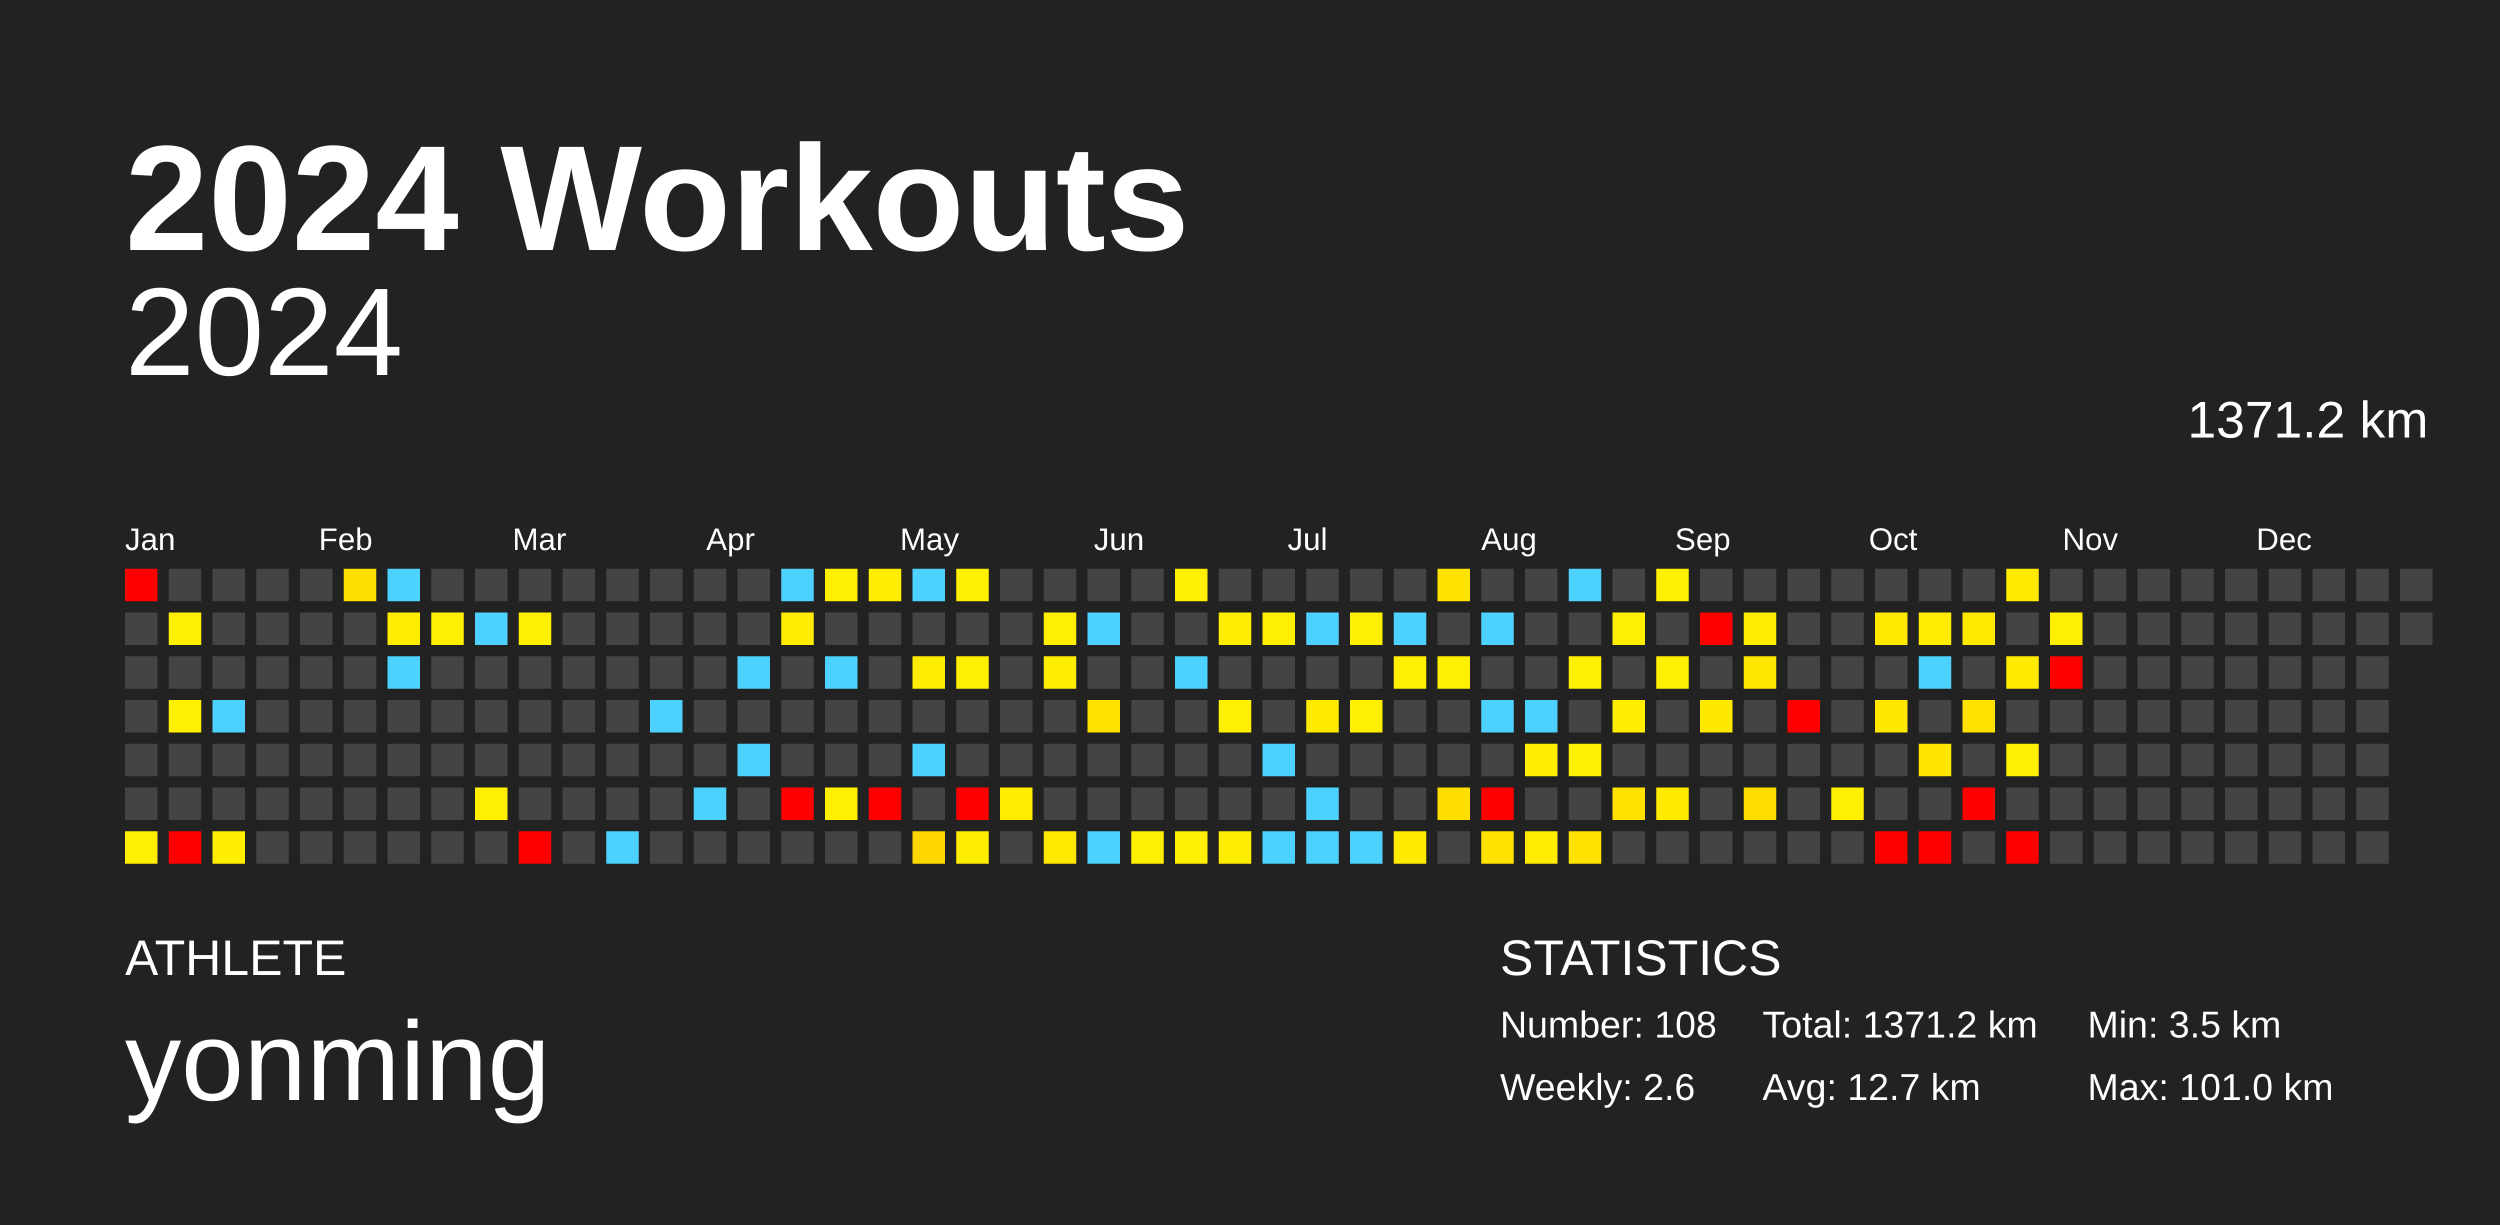
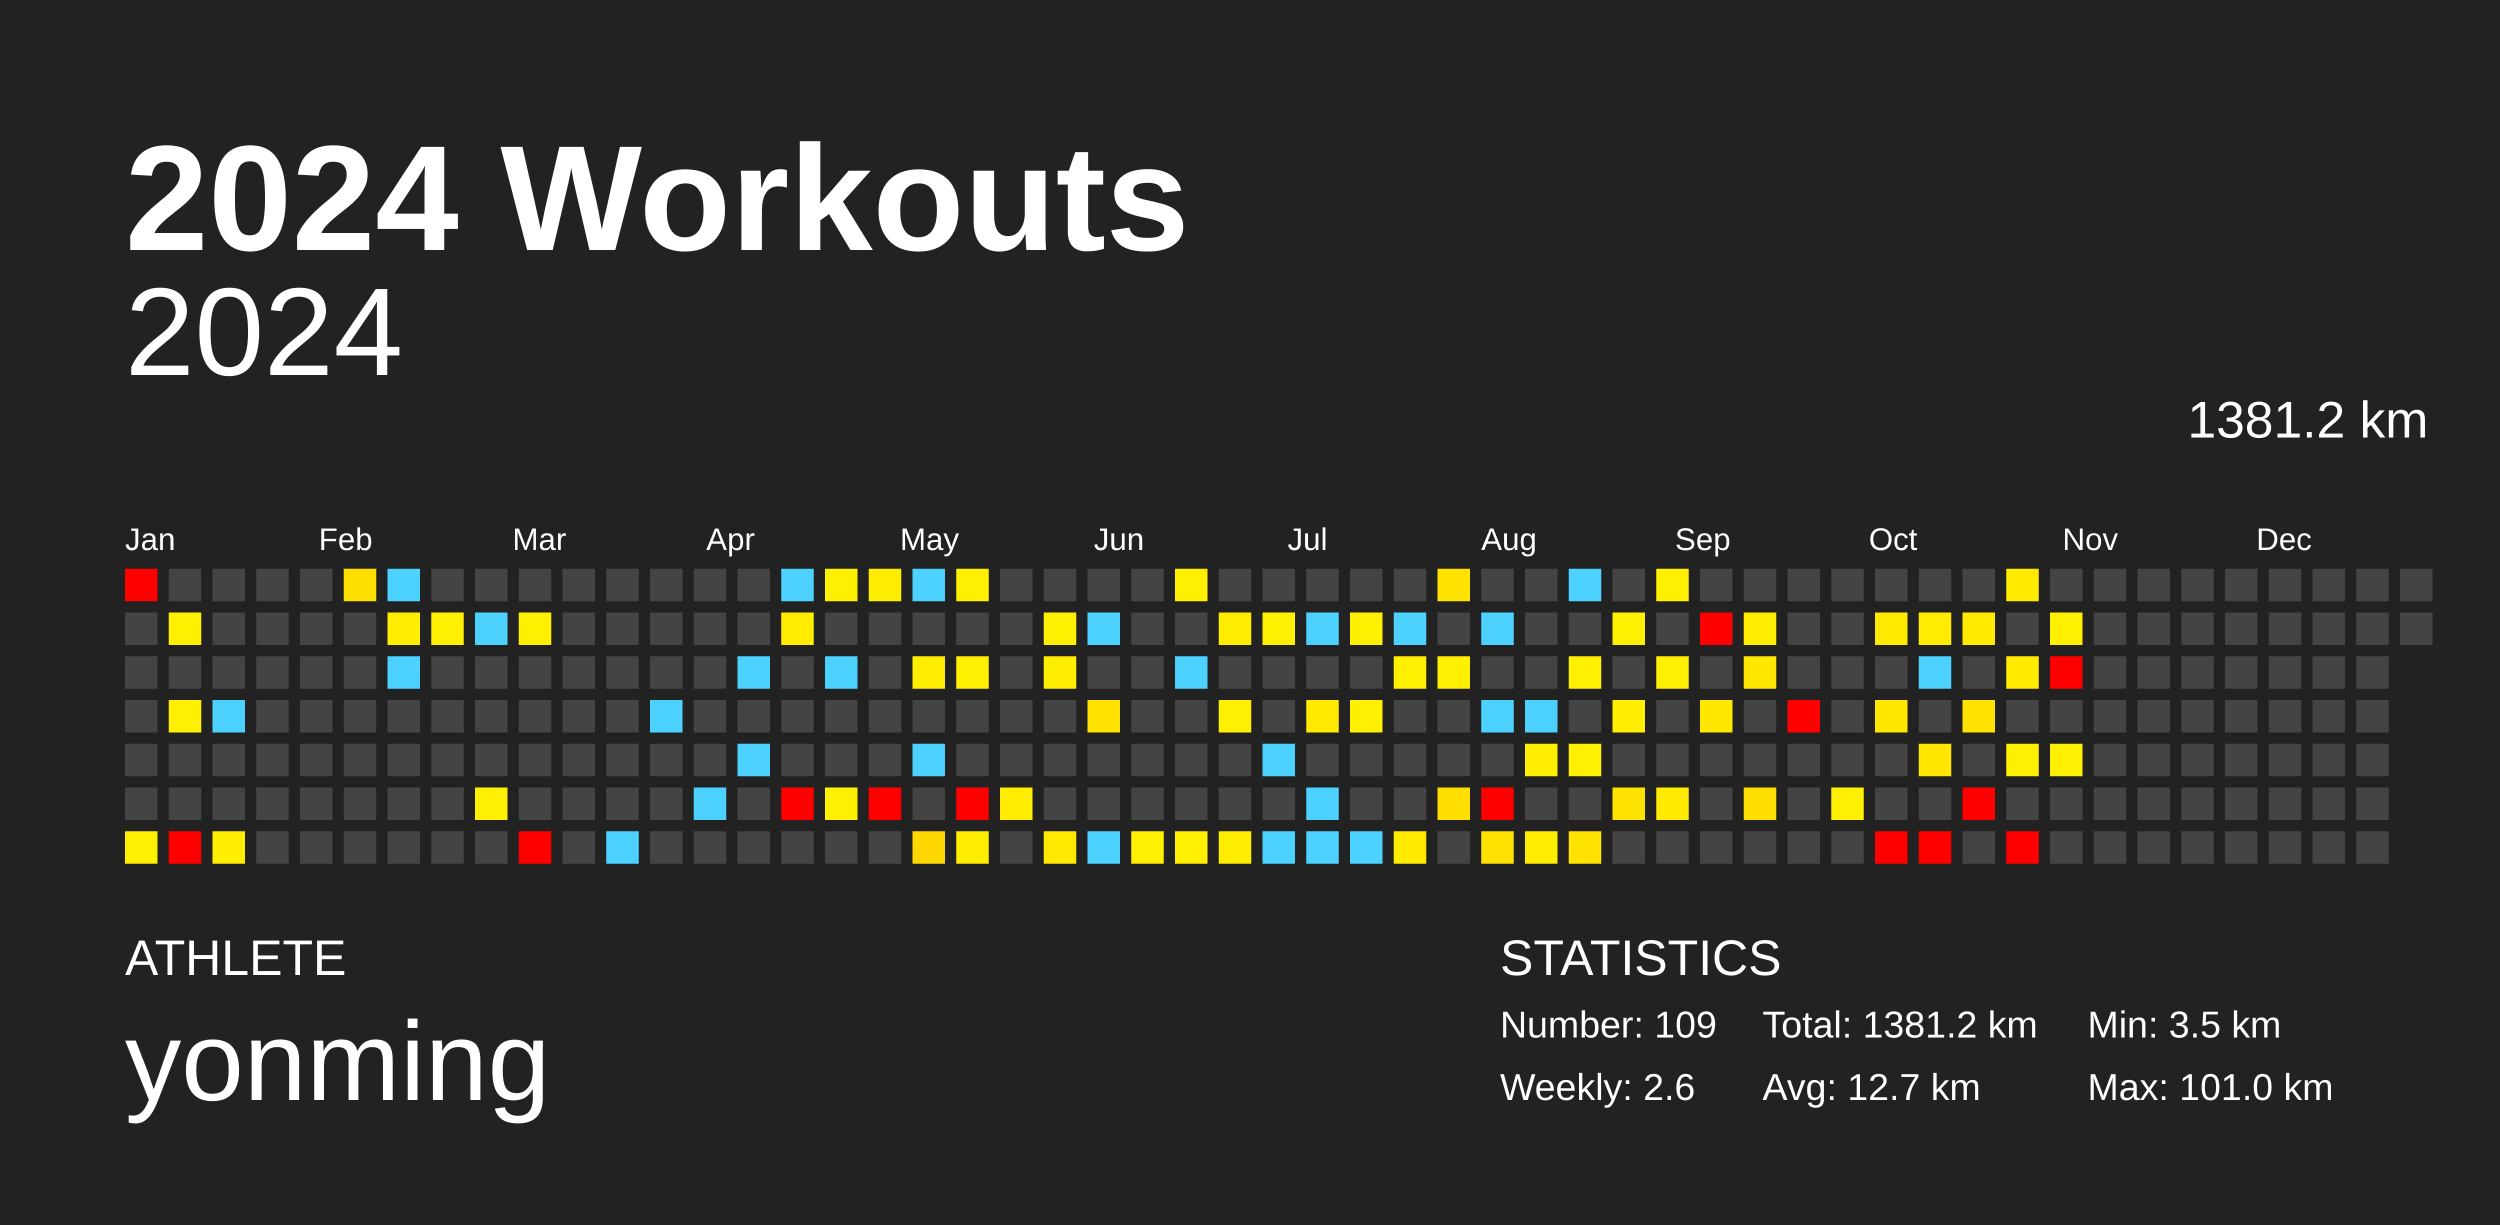
<svg xmlns="http://www.w3.org/2000/svg" baseProfile="full" height="98mm" version="1.1" viewBox="0,0,200,98" width="200mm">
  <defs />
  <rect fill="#222222" height="98" width="200" x="0" y="0" />
  <text fill="#FFFFFF" style="font-size:12px; font-family:Arial; font-weight:bold;" x="10" y="20">2024 Workouts</text>
  <text fill="#FFFFFF" style="font-size:4px; font-family:Arial" x="10" y="78">ATHLETE</text>
  <text fill="#FFFFFF" style="font-size:9px; font-family:Arial" x="10" y="88">yonming</text>
  <text fill="#FFFFFF" style="font-size:4px; font-family:Arial" x="120" y="78">STATISTICS</text>
-   <text fill="#FFFFFF" style="font-size:3px; font-family:Arial" x="120" y="83">Number: 108</text>
+   <text fill="#FFFFFF" style="font-size:3px; font-family:Arial" x="120" y="83">Number: 109</text>
  <text fill="#FFFFFF" style="font-size:3px; font-family:Arial" x="120" y="88">Weekly: 2.6</text>
-   <text fill="#FFFFFF" style="font-size:3px; font-family:Arial" x="141" y="83">Total: 1371.2 km</text>
+   <text fill="#FFFFFF" style="font-size:3px; font-family:Arial" x="141" y="83">Total: 1381.2 km</text>
  <text fill="#FFFFFF" style="font-size:3px; font-family:Arial" x="141" y="88">Avg: 12.7 km</text>
  <text fill="#FFFFFF" style="font-size:3px; font-family:Arial" x="167" y="83">Min: 3.5 km</text>
  <text fill="#FFFFFF" style="font-size:3px; font-family:Arial" x="167" y="88">Max: 101.0 km</text>
  <text alignment-baseline="hanging" fill="#FFFFFF" style="font-size:10.0px; font-family:Arial;" x="10" y="30">2024</text>
-   <text alignment-baseline="hanging" fill="#FFFFFF" style="font-size:4.125px; font-family:Arial;" x="175" y="35">1371.2 km</text>
+   <text alignment-baseline="hanging" fill="#FFFFFF" style="font-size:4.125px; font-family:Arial;" x="175" y="35">1381.2 km</text>
  <text fill="#FFFFFF" style="font-size:2.5px; font-family:Arial" x="10.0" y="44">Jan</text>
  <text fill="#FFFFFF" style="font-size:2.5px; font-family:Arial" x="25.5" y="44">Feb</text>
  <text fill="#FFFFFF" style="font-size:2.5px; font-family:Arial" x="41.0" y="44">Mar</text>
  <text fill="#FFFFFF" style="font-size:2.5px; font-family:Arial" x="56.5" y="44">Apr</text>
  <text fill="#FFFFFF" style="font-size:2.5px; font-family:Arial" x="72.0" y="44">May</text>
  <text fill="#FFFFFF" style="font-size:2.5px; font-family:Arial" x="87.5" y="44">Jun</text>
  <text fill="#FFFFFF" style="font-size:2.5px; font-family:Arial" x="103.0" y="44">Jul</text>
  <text fill="#FFFFFF" style="font-size:2.5px; font-family:Arial" x="118.5" y="44">Aug</text>
  <text fill="#FFFFFF" style="font-size:2.5px; font-family:Arial" x="134.0" y="44">Sep</text>
  <text fill="#FFFFFF" style="font-size:2.5px; font-family:Arial" x="149.5" y="44">Oct</text>
  <text fill="#FFFFFF" style="font-size:2.5px; font-family:Arial" x="165.0" y="44">Nov</text>
  <text fill="#FFFFFF" style="font-size:2.5px; font-family:Arial" x="180.5" y="44">Dec</text>
  <rect fill="red" height="2.6" width="2.6" x="10.0" y="45.5" />
  <rect fill="#444444" height="2.6" width="2.6" x="10.0" y="49.0" />
  <rect fill="#444444" height="2.6" width="2.6" x="10.0" y="52.5" />
  <rect fill="#444444" height="2.6" width="2.6" x="10.0" y="56.0" />
  <rect fill="#444444" height="2.6" width="2.6" x="10.0" y="59.5" />
  <rect fill="#444444" height="2.6" width="2.6" x="10.0" y="63.0" />
  <rect fill="#ffef00" height="2.6" width="2.6" x="10.0" y="66.5" />
  <rect fill="#444444" height="2.6" width="2.6" x="13.5" y="45.5" />
  <rect fill="#ffef00" height="2.6" width="2.6" x="13.5" y="49.0" />
  <rect fill="#444444" height="2.6" width="2.6" x="13.5" y="52.5" />
  <rect fill="#ffef00" height="2.6" width="2.6" x="13.5" y="56.0" />
  <rect fill="#444444" height="2.6" width="2.6" x="13.5" y="59.5" />
  <rect fill="#444444" height="2.6" width="2.6" x="13.5" y="63.0" />
  <rect fill="red" height="2.6" width="2.6" x="13.5" y="66.5" />
  <rect fill="#444444" height="2.6" width="2.6" x="17.0" y="45.5" />
  <rect fill="#444444" height="2.6" width="2.6" x="17.0" y="49.0" />
  <rect fill="#444444" height="2.6" width="2.6" x="17.0" y="52.5" />
  <rect fill="#4dd2ff" height="2.6" width="2.6" x="17.0" y="56.0" />
  <rect fill="#444444" height="2.6" width="2.6" x="17.0" y="59.5" />
  <rect fill="#444444" height="2.6" width="2.6" x="17.0" y="63.0" />
  <rect fill="#ffee00" height="2.6" width="2.6" x="17.0" y="66.5" />
  <rect fill="#444444" height="2.6" width="2.6" x="20.5" y="45.5" />
  <rect fill="#444444" height="2.6" width="2.6" x="20.5" y="49.0" />
  <rect fill="#444444" height="2.6" width="2.6" x="20.5" y="52.5" />
  <rect fill="#444444" height="2.6" width="2.6" x="20.5" y="56.0" />
  <rect fill="#444444" height="2.6" width="2.6" x="20.5" y="59.5" />
  <rect fill="#444444" height="2.6" width="2.6" x="20.5" y="63.0" />
  <rect fill="#444444" height="2.6" width="2.6" x="20.5" y="66.5" />
  <rect fill="#444444" height="2.6" width="2.6" x="24.0" y="45.5" />
  <rect fill="#444444" height="2.6" width="2.6" x="24.0" y="49.0" />
  <rect fill="#444444" height="2.6" width="2.6" x="24.0" y="52.5" />
  <rect fill="#444444" height="2.6" width="2.6" x="24.0" y="56.0" />
  <rect fill="#444444" height="2.6" width="2.6" x="24.0" y="59.5" />
  <rect fill="#444444" height="2.6" width="2.6" x="24.0" y="63.0" />
  <rect fill="#444444" height="2.6" width="2.6" x="24.0" y="66.5" />
  <rect fill="#ffdf00" height="2.6" width="2.6" x="27.5" y="45.5" />
  <rect fill="#444444" height="2.6" width="2.6" x="27.5" y="49.0" />
  <rect fill="#444444" height="2.6" width="2.6" x="27.5" y="52.5" />
  <rect fill="#444444" height="2.6" width="2.6" x="27.5" y="56.0" />
  <rect fill="#444444" height="2.6" width="2.6" x="27.5" y="59.5" />
  <rect fill="#444444" height="2.6" width="2.6" x="27.5" y="63.0" />
  <rect fill="#444444" height="2.6" width="2.6" x="27.5" y="66.5" />
  <rect fill="#4dd2ff" height="2.6" width="2.6" x="31.0" y="45.5" />
  <rect fill="#ffed00" height="2.6" width="2.6" x="31.0" y="49.0" />
  <rect fill="#4dd2ff" height="2.6" width="2.6" x="31.0" y="52.5" />
  <rect fill="#444444" height="2.6" width="2.6" x="31.0" y="56.0" />
  <rect fill="#444444" height="2.6" width="2.6" x="31.0" y="59.5" />
  <rect fill="#444444" height="2.6" width="2.6" x="31.0" y="63.0" />
  <rect fill="#444444" height="2.6" width="2.6" x="31.0" y="66.5" />
  <rect fill="#444444" height="2.6" width="2.6" x="34.5" y="45.5" />
  <rect fill="#ffef00" height="2.6" width="2.6" x="34.5" y="49.0" />
  <rect fill="#444444" height="2.6" width="2.6" x="34.5" y="52.5" />
  <rect fill="#444444" height="2.6" width="2.6" x="34.5" y="56.0" />
  <rect fill="#444444" height="2.6" width="2.6" x="34.5" y="59.5" />
  <rect fill="#444444" height="2.6" width="2.6" x="34.5" y="63.0" />
  <rect fill="#444444" height="2.6" width="2.6" x="34.5" y="66.5" />
  <rect fill="#444444" height="2.6" width="2.6" x="38.0" y="45.5" />
  <rect fill="#4dd2ff" height="2.6" width="2.6" x="38.0" y="49.0" />
  <rect fill="#444444" height="2.6" width="2.6" x="38.0" y="52.5" />
  <rect fill="#444444" height="2.6" width="2.6" x="38.0" y="56.0" />
  <rect fill="#444444" height="2.6" width="2.6" x="38.0" y="59.5" />
  <rect fill="#ffef00" height="2.6" width="2.6" x="38.0" y="63.0" />
  <rect fill="#444444" height="2.6" width="2.6" x="38.0" y="66.5" />
  <rect fill="#444444" height="2.6" width="2.6" x="41.5" y="45.5" />
  <rect fill="#ffef00" height="2.6" width="2.6" x="41.5" y="49.0" />
  <rect fill="#444444" height="2.6" width="2.6" x="41.5" y="52.5" />
  <rect fill="#444444" height="2.6" width="2.6" x="41.5" y="56.0" />
  <rect fill="#444444" height="2.6" width="2.6" x="41.5" y="59.5" />
  <rect fill="#444444" height="2.6" width="2.6" x="41.5" y="63.0" />
  <rect fill="red" height="2.6" width="2.6" x="41.5" y="66.5" />
  <rect fill="#444444" height="2.6" width="2.6" x="45.0" y="45.5" />
  <rect fill="#444444" height="2.6" width="2.6" x="45.0" y="49.0" />
  <rect fill="#444444" height="2.6" width="2.6" x="45.0" y="52.5" />
  <rect fill="#444444" height="2.6" width="2.6" x="45.0" y="56.0" />
  <rect fill="#444444" height="2.6" width="2.6" x="45.0" y="59.5" />
  <rect fill="#444444" height="2.6" width="2.6" x="45.0" y="63.0" />
  <rect fill="#444444" height="2.6" width="2.6" x="45.0" y="66.5" />
  <rect fill="#444444" height="2.6" width="2.6" x="48.5" y="45.5" />
  <rect fill="#444444" height="2.6" width="2.6" x="48.5" y="49.0" />
  <rect fill="#444444" height="2.6" width="2.6" x="48.5" y="52.5" />
  <rect fill="#444444" height="2.6" width="2.6" x="48.5" y="56.0" />
  <rect fill="#444444" height="2.6" width="2.6" x="48.5" y="59.5" />
  <rect fill="#444444" height="2.6" width="2.6" x="48.5" y="63.0" />
  <rect fill="#4dd2ff" height="2.6" width="2.6" x="48.5" y="66.5" />
  <rect fill="#444444" height="2.6" width="2.6" x="52.0" y="45.5" />
  <rect fill="#444444" height="2.6" width="2.6" x="52.0" y="49.0" />
  <rect fill="#444444" height="2.6" width="2.6" x="52.0" y="52.5" />
  <rect fill="#4dd2ff" height="2.6" width="2.6" x="52.0" y="56.0" />
  <rect fill="#444444" height="2.6" width="2.6" x="52.0" y="59.5" />
  <rect fill="#444444" height="2.6" width="2.6" x="52.0" y="63.0" />
  <rect fill="#444444" height="2.6" width="2.6" x="52.0" y="66.5" />
  <rect fill="#444444" height="2.6" width="2.6" x="55.5" y="45.5" />
  <rect fill="#444444" height="2.6" width="2.6" x="55.5" y="49.0" />
  <rect fill="#444444" height="2.6" width="2.6" x="55.5" y="52.5" />
  <rect fill="#444444" height="2.6" width="2.6" x="55.5" y="56.0" />
  <rect fill="#444444" height="2.6" width="2.6" x="55.5" y="59.5" />
  <rect fill="#4dd2ff" height="2.6" width="2.6" x="55.5" y="63.0" />
  <rect fill="#444444" height="2.6" width="2.6" x="55.5" y="66.5" />
  <rect fill="#444444" height="2.6" width="2.6" x="59.0" y="45.5" />
  <rect fill="#444444" height="2.6" width="2.6" x="59.0" y="49.0" />
  <rect fill="#4dd2ff" height="2.6" width="2.6" x="59.0" y="52.5" />
  <rect fill="#444444" height="2.6" width="2.6" x="59.0" y="56.0" />
  <rect fill="#4dd2ff" height="2.6" width="2.6" x="59.0" y="59.5" />
  <rect fill="#444444" height="2.6" width="2.6" x="59.0" y="63.0" />
  <rect fill="#444444" height="2.6" width="2.6" x="59.0" y="66.5" />
  <rect fill="#4dd2ff" height="2.6" width="2.6" x="62.5" y="45.5" />
  <rect fill="#ffec00" height="2.6" width="2.6" x="62.5" y="49.0" />
  <rect fill="#444444" height="2.6" width="2.6" x="62.5" y="52.5" />
  <rect fill="#444444" height="2.6" width="2.6" x="62.5" y="56.0" />
  <rect fill="#444444" height="2.6" width="2.6" x="62.5" y="59.5" />
  <rect fill="red" height="2.6" width="2.6" x="62.5" y="63.0" />
  <rect fill="#444444" height="2.6" width="2.6" x="62.5" y="66.5" />
  <rect fill="#ffef00" height="2.6" width="2.6" x="66.0" y="45.5" />
  <rect fill="#444444" height="2.6" width="2.6" x="66.0" y="49.0" />
  <rect fill="#4dd2ff" height="2.6" width="2.6" x="66.0" y="52.5" />
  <rect fill="#444444" height="2.6" width="2.6" x="66.0" y="56.0" />
  <rect fill="#444444" height="2.6" width="2.6" x="66.0" y="59.5" />
  <rect fill="#ffef00" height="2.6" width="2.6" x="66.0" y="63.0" />
  <rect fill="#444444" height="2.6" width="2.6" x="66.0" y="66.5" />
  <rect fill="#ffed00" height="2.6" width="2.6" x="69.5" y="45.5" />
  <rect fill="#444444" height="2.6" width="2.6" x="69.5" y="49.0" />
  <rect fill="#444444" height="2.6" width="2.6" x="69.5" y="52.5" />
  <rect fill="#444444" height="2.6" width="2.6" x="69.5" y="56.0" />
  <rect fill="#444444" height="2.6" width="2.6" x="69.5" y="59.5" />
  <rect fill="red" height="2.6" width="2.6" x="69.5" y="63.0" />
  <rect fill="#444444" height="2.6" width="2.6" x="69.5" y="66.5" />
  <rect fill="#4dd2ff" height="2.6" width="2.6" x="73.0" y="45.5" />
  <rect fill="#444444" height="2.6" width="2.6" x="73.0" y="49.0" />
  <rect fill="#ffed00" height="2.6" width="2.6" x="73.0" y="52.5" />
  <rect fill="#444444" height="2.6" width="2.6" x="73.0" y="56.0" />
  <rect fill="#4dd2ff" height="2.6" width="2.6" x="73.0" y="59.5" />
  <rect fill="#444444" height="2.6" width="2.6" x="73.0" y="63.0" />
  <rect fill="#ffd700" height="2.6" width="2.6" x="73.0" y="66.5" />
  <rect fill="#ffef00" height="2.6" width="2.6" x="76.5" y="45.5" />
  <rect fill="#444444" height="2.6" width="2.6" x="76.5" y="49.0" />
  <rect fill="#ffef00" height="2.6" width="2.6" x="76.5" y="52.5" />
  <rect fill="#444444" height="2.6" width="2.6" x="76.5" y="56.0" />
  <rect fill="#444444" height="2.6" width="2.6" x="76.5" y="59.5" />
  <rect fill="red" height="2.6" width="2.6" x="76.5" y="63.0" />
  <rect fill="#ffed00" height="2.6" width="2.6" x="76.5" y="66.5" />
  <rect fill="#444444" height="2.6" width="2.6" x="80.0" y="45.5" />
  <rect fill="#444444" height="2.6" width="2.6" x="80.0" y="49.0" />
  <rect fill="#444444" height="2.6" width="2.6" x="80.0" y="52.5" />
  <rect fill="#444444" height="2.6" width="2.6" x="80.0" y="56.0" />
  <rect fill="#444444" height="2.6" width="2.6" x="80.0" y="59.5" />
  <rect fill="#ffec00" height="2.6" width="2.6" x="80.0" y="63.0" />
  <rect fill="#444444" height="2.6" width="2.6" x="80.0" y="66.5" />
  <rect fill="#444444" height="2.6" width="2.6" x="83.5" y="45.5" />
  <rect fill="#ffef00" height="2.6" width="2.6" x="83.5" y="49.0" />
  <rect fill="#ffed00" height="2.6" width="2.6" x="83.5" y="52.5" />
  <rect fill="#444444" height="2.6" width="2.6" x="83.5" y="56.0" />
  <rect fill="#444444" height="2.6" width="2.6" x="83.5" y="59.5" />
  <rect fill="#444444" height="2.6" width="2.6" x="83.5" y="63.0" />
  <rect fill="#ffe900" height="2.6" width="2.6" x="83.5" y="66.5" />
  <rect fill="#444444" height="2.6" width="2.6" x="87.0" y="45.5" />
  <rect fill="#4dd2ff" height="2.6" width="2.6" x="87.0" y="49.0" />
  <rect fill="#444444" height="2.6" width="2.6" x="87.0" y="52.5" />
  <rect fill="#ffe200" height="2.6" width="2.6" x="87.0" y="56.0" />
  <rect fill="#444444" height="2.6" width="2.6" x="87.0" y="59.5" />
  <rect fill="#444444" height="2.6" width="2.6" x="87.0" y="63.0" />
  <rect fill="#4dd2ff" height="2.6" width="2.6" x="87.0" y="66.5" />
  <rect fill="#444444" height="2.6" width="2.6" x="90.5" y="45.5" />
  <rect fill="#444444" height="2.6" width="2.6" x="90.5" y="49.0" />
  <rect fill="#444444" height="2.6" width="2.6" x="90.5" y="52.5" />
  <rect fill="#444444" height="2.6" width="2.6" x="90.5" y="56.0" />
  <rect fill="#444444" height="2.6" width="2.6" x="90.5" y="59.5" />
  <rect fill="#444444" height="2.6" width="2.6" x="90.5" y="63.0" />
  <rect fill="#ffef00" height="2.6" width="2.6" x="90.5" y="66.5" />
  <rect fill="#ffef00" height="2.6" width="2.6" x="94.0" y="45.5" />
  <rect fill="#444444" height="2.6" width="2.6" x="94.0" y="49.0" />
  <rect fill="#4dd2ff" height="2.6" width="2.6" x="94.0" y="52.5" />
  <rect fill="#444444" height="2.6" width="2.6" x="94.0" y="56.0" />
  <rect fill="#444444" height="2.6" width="2.6" x="94.0" y="59.5" />
  <rect fill="#444444" height="2.6" width="2.6" x="94.0" y="63.0" />
  <rect fill="#ffef00" height="2.6" width="2.6" x="94.0" y="66.5" />
  <rect fill="#444444" height="2.6" width="2.6" x="97.5" y="45.5" />
  <rect fill="#ffed00" height="2.6" width="2.6" x="97.5" y="49.0" />
  <rect fill="#444444" height="2.6" width="2.6" x="97.5" y="52.5" />
  <rect fill="#ffef00" height="2.6" width="2.6" x="97.5" y="56.0" />
  <rect fill="#444444" height="2.6" width="2.6" x="97.5" y="59.5" />
  <rect fill="#444444" height="2.6" width="2.6" x="97.5" y="63.0" />
  <rect fill="#ffed00" height="2.6" width="2.6" x="97.5" y="66.5" />
  <rect fill="#444444" height="2.6" width="2.6" x="101.0" y="45.5" />
  <rect fill="#ffef00" height="2.6" width="2.6" x="101.0" y="49.0" />
  <rect fill="#444444" height="2.6" width="2.6" x="101.0" y="52.5" />
  <rect fill="#444444" height="2.6" width="2.6" x="101.0" y="56.0" />
  <rect fill="#4dd2ff" height="2.6" width="2.6" x="101.0" y="59.5" />
  <rect fill="#444444" height="2.6" width="2.6" x="101.0" y="63.0" />
  <rect fill="#4dd2ff" height="2.6" width="2.6" x="101.0" y="66.5" />
  <rect fill="#444444" height="2.6" width="2.6" x="104.5" y="45.5" />
  <rect fill="#4dd2ff" height="2.6" width="2.6" x="104.5" y="49.0" />
  <rect fill="#444444" height="2.6" width="2.6" x="104.5" y="52.5" />
  <rect fill="#ffea00" height="2.6" width="2.6" x="104.5" y="56.0" />
  <rect fill="#444444" height="2.6" width="2.6" x="104.5" y="59.5" />
  <rect fill="#4dd2ff" height="2.6" width="2.6" x="104.5" y="63.0" />
  <rect fill="#4dd2ff" height="2.6" width="2.6" x="104.5" y="66.5" />
  <rect fill="#444444" height="2.6" width="2.6" x="108.0" y="45.5" />
  <rect fill="#ffef00" height="2.6" width="2.6" x="108.0" y="49.0" />
  <rect fill="#444444" height="2.6" width="2.6" x="108.0" y="52.5" />
  <rect fill="#ffef00" height="2.6" width="2.6" x="108.0" y="56.0" />
  <rect fill="#444444" height="2.6" width="2.6" x="108.0" y="59.5" />
  <rect fill="#444444" height="2.6" width="2.6" x="108.0" y="63.0" />
  <rect fill="#4dd2ff" height="2.6" width="2.6" x="108.0" y="66.5" />
  <rect fill="#444444" height="2.6" width="2.6" x="111.5" y="45.5" />
  <rect fill="#4dd2ff" height="2.6" width="2.6" x="111.5" y="49.0" />
  <rect fill="#ffef00" height="2.6" width="2.6" x="111.5" y="52.5" />
  <rect fill="#444444" height="2.6" width="2.6" x="111.5" y="56.0" />
  <rect fill="#444444" height="2.6" width="2.6" x="111.5" y="59.5" />
  <rect fill="#444444" height="2.6" width="2.6" x="111.5" y="63.0" />
  <rect fill="#ffea00" height="2.6" width="2.6" x="111.5" y="66.5" />
  <rect fill="#ffe200" height="2.6" width="2.6" x="115.0" y="45.5" />
  <rect fill="#444444" height="2.6" width="2.6" x="115.0" y="49.0" />
  <rect fill="#ffef00" height="2.6" width="2.6" x="115.0" y="52.5" />
  <rect fill="#444444" height="2.6" width="2.6" x="115.0" y="56.0" />
  <rect fill="#444444" height="2.6" width="2.6" x="115.0" y="59.5" />
  <rect fill="#ffde00" height="2.6" width="2.6" x="115.0" y="63.0" />
  <rect fill="#444444" height="2.6" width="2.6" x="115.0" y="66.5" />
  <rect fill="#444444" height="2.6" width="2.6" x="118.5" y="45.5" />
  <rect fill="#4dd2ff" height="2.6" width="2.6" x="118.5" y="49.0" />
  <rect fill="#444444" height="2.6" width="2.6" x="118.5" y="52.5" />
  <rect fill="#4dd2ff" height="2.6" width="2.6" x="118.5" y="56.0" />
  <rect fill="#444444" height="2.6" width="2.6" x="118.5" y="59.5" />
  <rect fill="red" height="2.6" width="2.6" x="118.5" y="63.0" />
  <rect fill="#ffe200" height="2.6" width="2.6" x="118.5" y="66.5" />
  <rect fill="#444444" height="2.6" width="2.6" x="122.0" y="45.5" />
  <rect fill="#444444" height="2.6" width="2.6" x="122.0" y="49.0" />
  <rect fill="#444444" height="2.6" width="2.6" x="122.0" y="52.5" />
  <rect fill="#4dd2ff" height="2.6" width="2.6" x="122.0" y="56.0" />
  <rect fill="#ffee00" height="2.6" width="2.6" x="122.0" y="59.5" />
  <rect fill="#444444" height="2.6" width="2.6" x="122.0" y="63.0" />
  <rect fill="#ffec00" height="2.6" width="2.6" x="122.0" y="66.5" />
  <rect fill="#4dd2ff" height="2.6" width="2.6" x="125.5" y="45.5" />
  <rect fill="#444444" height="2.6" width="2.6" x="125.5" y="49.0" />
  <rect fill="#ffef00" height="2.6" width="2.6" x="125.5" y="52.5" />
  <rect fill="#444444" height="2.6" width="2.6" x="125.5" y="56.0" />
  <rect fill="#ffef00" height="2.6" width="2.6" x="125.5" y="59.5" />
  <rect fill="#444444" height="2.6" width="2.6" x="125.5" y="63.0" />
  <rect fill="#ffe200" height="2.6" width="2.6" x="125.5" y="66.5" />
  <rect fill="#444444" height="2.6" width="2.6" x="129.0" y="45.5" />
  <rect fill="#ffef00" height="2.6" width="2.6" x="129.0" y="49.0" />
  <rect fill="#444444" height="2.6" width="2.6" x="129.0" y="52.5" />
  <rect fill="#ffee00" height="2.6" width="2.6" x="129.0" y="56.0" />
  <rect fill="#444444" height="2.6" width="2.6" x="129.0" y="59.5" />
  <rect fill="#ffe200" height="2.6" width="2.6" x="129.0" y="63.0" />
  <rect fill="#444444" height="2.6" width="2.6" x="129.0" y="66.5" />
  <rect fill="#ffef00" height="2.6" width="2.6" x="132.5" y="45.5" />
  <rect fill="#444444" height="2.6" width="2.6" x="132.5" y="49.0" />
  <rect fill="#ffef00" height="2.6" width="2.6" x="132.5" y="52.5" />
  <rect fill="#444444" height="2.6" width="2.6" x="132.5" y="56.0" />
  <rect fill="#444444" height="2.6" width="2.6" x="132.5" y="59.5" />
  <rect fill="#ffea00" height="2.6" width="2.6" x="132.5" y="63.0" />
  <rect fill="#444444" height="2.6" width="2.6" x="132.5" y="66.5" />
  <rect fill="#444444" height="2.6" width="2.6" x="136.0" y="45.5" />
  <rect fill="red" height="2.6" width="2.6" x="136.0" y="49.0" />
  <rect fill="#444444" height="2.6" width="2.6" x="136.0" y="52.5" />
  <rect fill="#ffe800" height="2.6" width="2.6" x="136.0" y="56.0" />
  <rect fill="#444444" height="2.6" width="2.6" x="136.0" y="59.5" />
  <rect fill="#444444" height="2.6" width="2.6" x="136.0" y="63.0" />
  <rect fill="#444444" height="2.6" width="2.6" x="136.0" y="66.5" />
  <rect fill="#444444" height="2.6" width="2.6" x="139.5" y="45.5" />
  <rect fill="#ffed00" height="2.6" width="2.6" x="139.5" y="49.0" />
  <rect fill="#ffe700" height="2.6" width="2.6" x="139.5" y="52.5" />
  <rect fill="#444444" height="2.6" width="2.6" x="139.5" y="56.0" />
  <rect fill="#444444" height="2.6" width="2.6" x="139.5" y="59.5" />
  <rect fill="#ffdd00" height="2.6" width="2.6" x="139.5" y="63.0" />
  <rect fill="#444444" height="2.6" width="2.6" x="139.5" y="66.5" />
  <rect fill="#444444" height="2.6" width="2.6" x="143.0" y="45.5" />
  <rect fill="#444444" height="2.6" width="2.6" x="143.0" y="49.0" />
  <rect fill="#444444" height="2.6" width="2.6" x="143.0" y="52.5" />
  <rect fill="red" height="2.6" width="2.6" x="143.0" y="56.0" />
  <rect fill="#444444" height="2.6" width="2.6" x="143.0" y="59.5" />
  <rect fill="#444444" height="2.6" width="2.6" x="143.0" y="63.0" />
  <rect fill="#444444" height="2.6" width="2.6" x="143.0" y="66.5" />
  <rect fill="#444444" height="2.6" width="2.6" x="146.5" y="45.5" />
  <rect fill="#444444" height="2.6" width="2.6" x="146.5" y="49.0" />
  <rect fill="#444444" height="2.6" width="2.6" x="146.5" y="52.5" />
  <rect fill="#444444" height="2.6" width="2.6" x="146.5" y="56.0" />
  <rect fill="#444444" height="2.6" width="2.6" x="146.5" y="59.5" />
  <rect fill="#ffef00" height="2.6" width="2.6" x="146.5" y="63.0" />
  <rect fill="#444444" height="2.6" width="2.6" x="146.5" y="66.5" />
  <rect fill="#444444" height="2.6" width="2.6" x="150.0" y="45.5" />
  <rect fill="#ffea00" height="2.6" width="2.6" x="150.0" y="49.0" />
  <rect fill="#444444" height="2.6" width="2.6" x="150.0" y="52.5" />
  <rect fill="#ffe700" height="2.6" width="2.6" x="150.0" y="56.0" />
  <rect fill="#444444" height="2.6" width="2.6" x="150.0" y="59.5" />
  <rect fill="#444444" height="2.6" width="2.6" x="150.0" y="63.0" />
  <rect fill="red" height="2.6" width="2.6" x="150.0" y="66.5" />
  <rect fill="#444444" height="2.6" width="2.6" x="153.5" y="45.5" />
  <rect fill="#ffec00" height="2.6" width="2.6" x="153.5" y="49.0" />
  <rect fill="#4dd2ff" height="2.6" width="2.6" x="153.5" y="52.5" />
  <rect fill="#444444" height="2.6" width="2.6" x="153.5" y="56.0" />
  <rect fill="#ffe500" height="2.6" width="2.6" x="153.5" y="59.5" />
  <rect fill="#444444" height="2.6" width="2.6" x="153.5" y="63.0" />
  <rect fill="red" height="2.6" width="2.6" x="153.5" y="66.5" />
  <rect fill="#444444" height="2.6" width="2.6" x="157.0" y="45.5" />
  <rect fill="#ffea00" height="2.6" width="2.6" x="157.0" y="49.0" />
  <rect fill="#444444" height="2.6" width="2.6" x="157.0" y="52.5" />
  <rect fill="#ffe200" height="2.6" width="2.6" x="157.0" y="56.0" />
  <rect fill="#444444" height="2.6" width="2.6" x="157.0" y="59.5" />
  <rect fill="red" height="2.6" width="2.6" x="157.0" y="63.0" />
  <rect fill="#444444" height="2.6" width="2.6" x="157.0" y="66.5" />
  <rect fill="#ffea00" height="2.6" width="2.6" x="160.5" y="45.5" />
  <rect fill="#444444" height="2.6" width="2.6" x="160.5" y="49.0" />
  <rect fill="#ffea00" height="2.6" width="2.6" x="160.5" y="52.5" />
  <rect fill="#444444" height="2.6" width="2.6" x="160.5" y="56.0" />
  <rect fill="#ffef00" height="2.6" width="2.6" x="160.5" y="59.5" />
  <rect fill="#444444" height="2.6" width="2.6" x="160.5" y="63.0" />
  <rect fill="red" height="2.6" width="2.6" x="160.5" y="66.5" />
  <rect fill="#444444" height="2.6" width="2.6" x="164.0" y="45.5" />
  <rect fill="#ffef00" height="2.6" width="2.6" x="164.0" y="49.0" />
  <rect fill="red" height="2.6" width="2.6" x="164.0" y="52.5" />
  <rect fill="#444444" height="2.6" width="2.6" x="164.0" y="56.0" />
-   <rect fill="#444444" height="2.6" width="2.6" x="164.0" y="59.5" />
+   <rect fill="#ffef00" height="2.6" width="2.6" x="164.0" y="59.5" />
  <rect fill="#444444" height="2.6" width="2.6" x="164.0" y="63.0" />
  <rect fill="#444444" height="2.6" width="2.6" x="164.0" y="66.5" />
  <rect fill="#444444" height="2.6" width="2.6" x="167.5" y="45.5" />
  <rect fill="#444444" height="2.6" width="2.6" x="167.5" y="49.0" />
  <rect fill="#444444" height="2.6" width="2.6" x="167.5" y="52.5" />
  <rect fill="#444444" height="2.6" width="2.6" x="167.5" y="56.0" />
  <rect fill="#444444" height="2.6" width="2.6" x="167.5" y="59.5" />
  <rect fill="#444444" height="2.6" width="2.6" x="167.5" y="63.0" />
  <rect fill="#444444" height="2.6" width="2.6" x="167.5" y="66.5" />
  <rect fill="#444444" height="2.6" width="2.6" x="171.0" y="45.5" />
  <rect fill="#444444" height="2.6" width="2.6" x="171.0" y="49.0" />
  <rect fill="#444444" height="2.6" width="2.6" x="171.0" y="52.5" />
  <rect fill="#444444" height="2.6" width="2.6" x="171.0" y="56.0" />
  <rect fill="#444444" height="2.6" width="2.6" x="171.0" y="59.5" />
  <rect fill="#444444" height="2.6" width="2.6" x="171.0" y="63.0" />
  <rect fill="#444444" height="2.6" width="2.6" x="171.0" y="66.5" />
  <rect fill="#444444" height="2.6" width="2.6" x="174.5" y="45.5" />
  <rect fill="#444444" height="2.6" width="2.6" x="174.5" y="49.0" />
  <rect fill="#444444" height="2.6" width="2.6" x="174.5" y="52.5" />
  <rect fill="#444444" height="2.6" width="2.6" x="174.5" y="56.0" />
  <rect fill="#444444" height="2.6" width="2.6" x="174.5" y="59.5" />
  <rect fill="#444444" height="2.6" width="2.6" x="174.5" y="63.0" />
  <rect fill="#444444" height="2.6" width="2.6" x="174.5" y="66.5" />
  <rect fill="#444444" height="2.6" width="2.6" x="178.0" y="45.5" />
  <rect fill="#444444" height="2.6" width="2.6" x="178.0" y="49.0" />
  <rect fill="#444444" height="2.6" width="2.6" x="178.0" y="52.5" />
  <rect fill="#444444" height="2.6" width="2.6" x="178.0" y="56.0" />
  <rect fill="#444444" height="2.6" width="2.6" x="178.0" y="59.5" />
  <rect fill="#444444" height="2.6" width="2.6" x="178.0" y="63.0" />
  <rect fill="#444444" height="2.6" width="2.6" x="178.0" y="66.5" />
  <rect fill="#444444" height="2.6" width="2.6" x="181.5" y="45.5" />
  <rect fill="#444444" height="2.6" width="2.6" x="181.5" y="49.0" />
  <rect fill="#444444" height="2.6" width="2.6" x="181.5" y="52.5" />
  <rect fill="#444444" height="2.6" width="2.6" x="181.5" y="56.0" />
  <rect fill="#444444" height="2.6" width="2.6" x="181.5" y="59.5" />
  <rect fill="#444444" height="2.6" width="2.6" x="181.5" y="63.0" />
  <rect fill="#444444" height="2.6" width="2.6" x="181.5" y="66.5" />
  <rect fill="#444444" height="2.6" width="2.6" x="185.0" y="45.5" />
  <rect fill="#444444" height="2.6" width="2.6" x="185.0" y="49.0" />
  <rect fill="#444444" height="2.6" width="2.6" x="185.0" y="52.5" />
  <rect fill="#444444" height="2.6" width="2.6" x="185.0" y="56.0" />
  <rect fill="#444444" height="2.6" width="2.6" x="185.0" y="59.5" />
  <rect fill="#444444" height="2.6" width="2.6" x="185.0" y="63.0" />
  <rect fill="#444444" height="2.6" width="2.6" x="185.0" y="66.5" />
  <rect fill="#444444" height="2.6" width="2.6" x="188.5" y="45.5" />
  <rect fill="#444444" height="2.6" width="2.6" x="188.5" y="49.0" />
  <rect fill="#444444" height="2.6" width="2.6" x="188.5" y="52.5" />
  <rect fill="#444444" height="2.6" width="2.6" x="188.5" y="56.0" />
  <rect fill="#444444" height="2.6" width="2.6" x="188.5" y="59.5" />
  <rect fill="#444444" height="2.6" width="2.6" x="188.5" y="63.0" />
  <rect fill="#444444" height="2.6" width="2.6" x="188.5" y="66.5" />
  <rect fill="#444444" height="2.6" width="2.6" x="192.0" y="45.5" />
  <rect fill="#444444" height="2.6" width="2.6" x="192.0" y="49.0" />
</svg>
